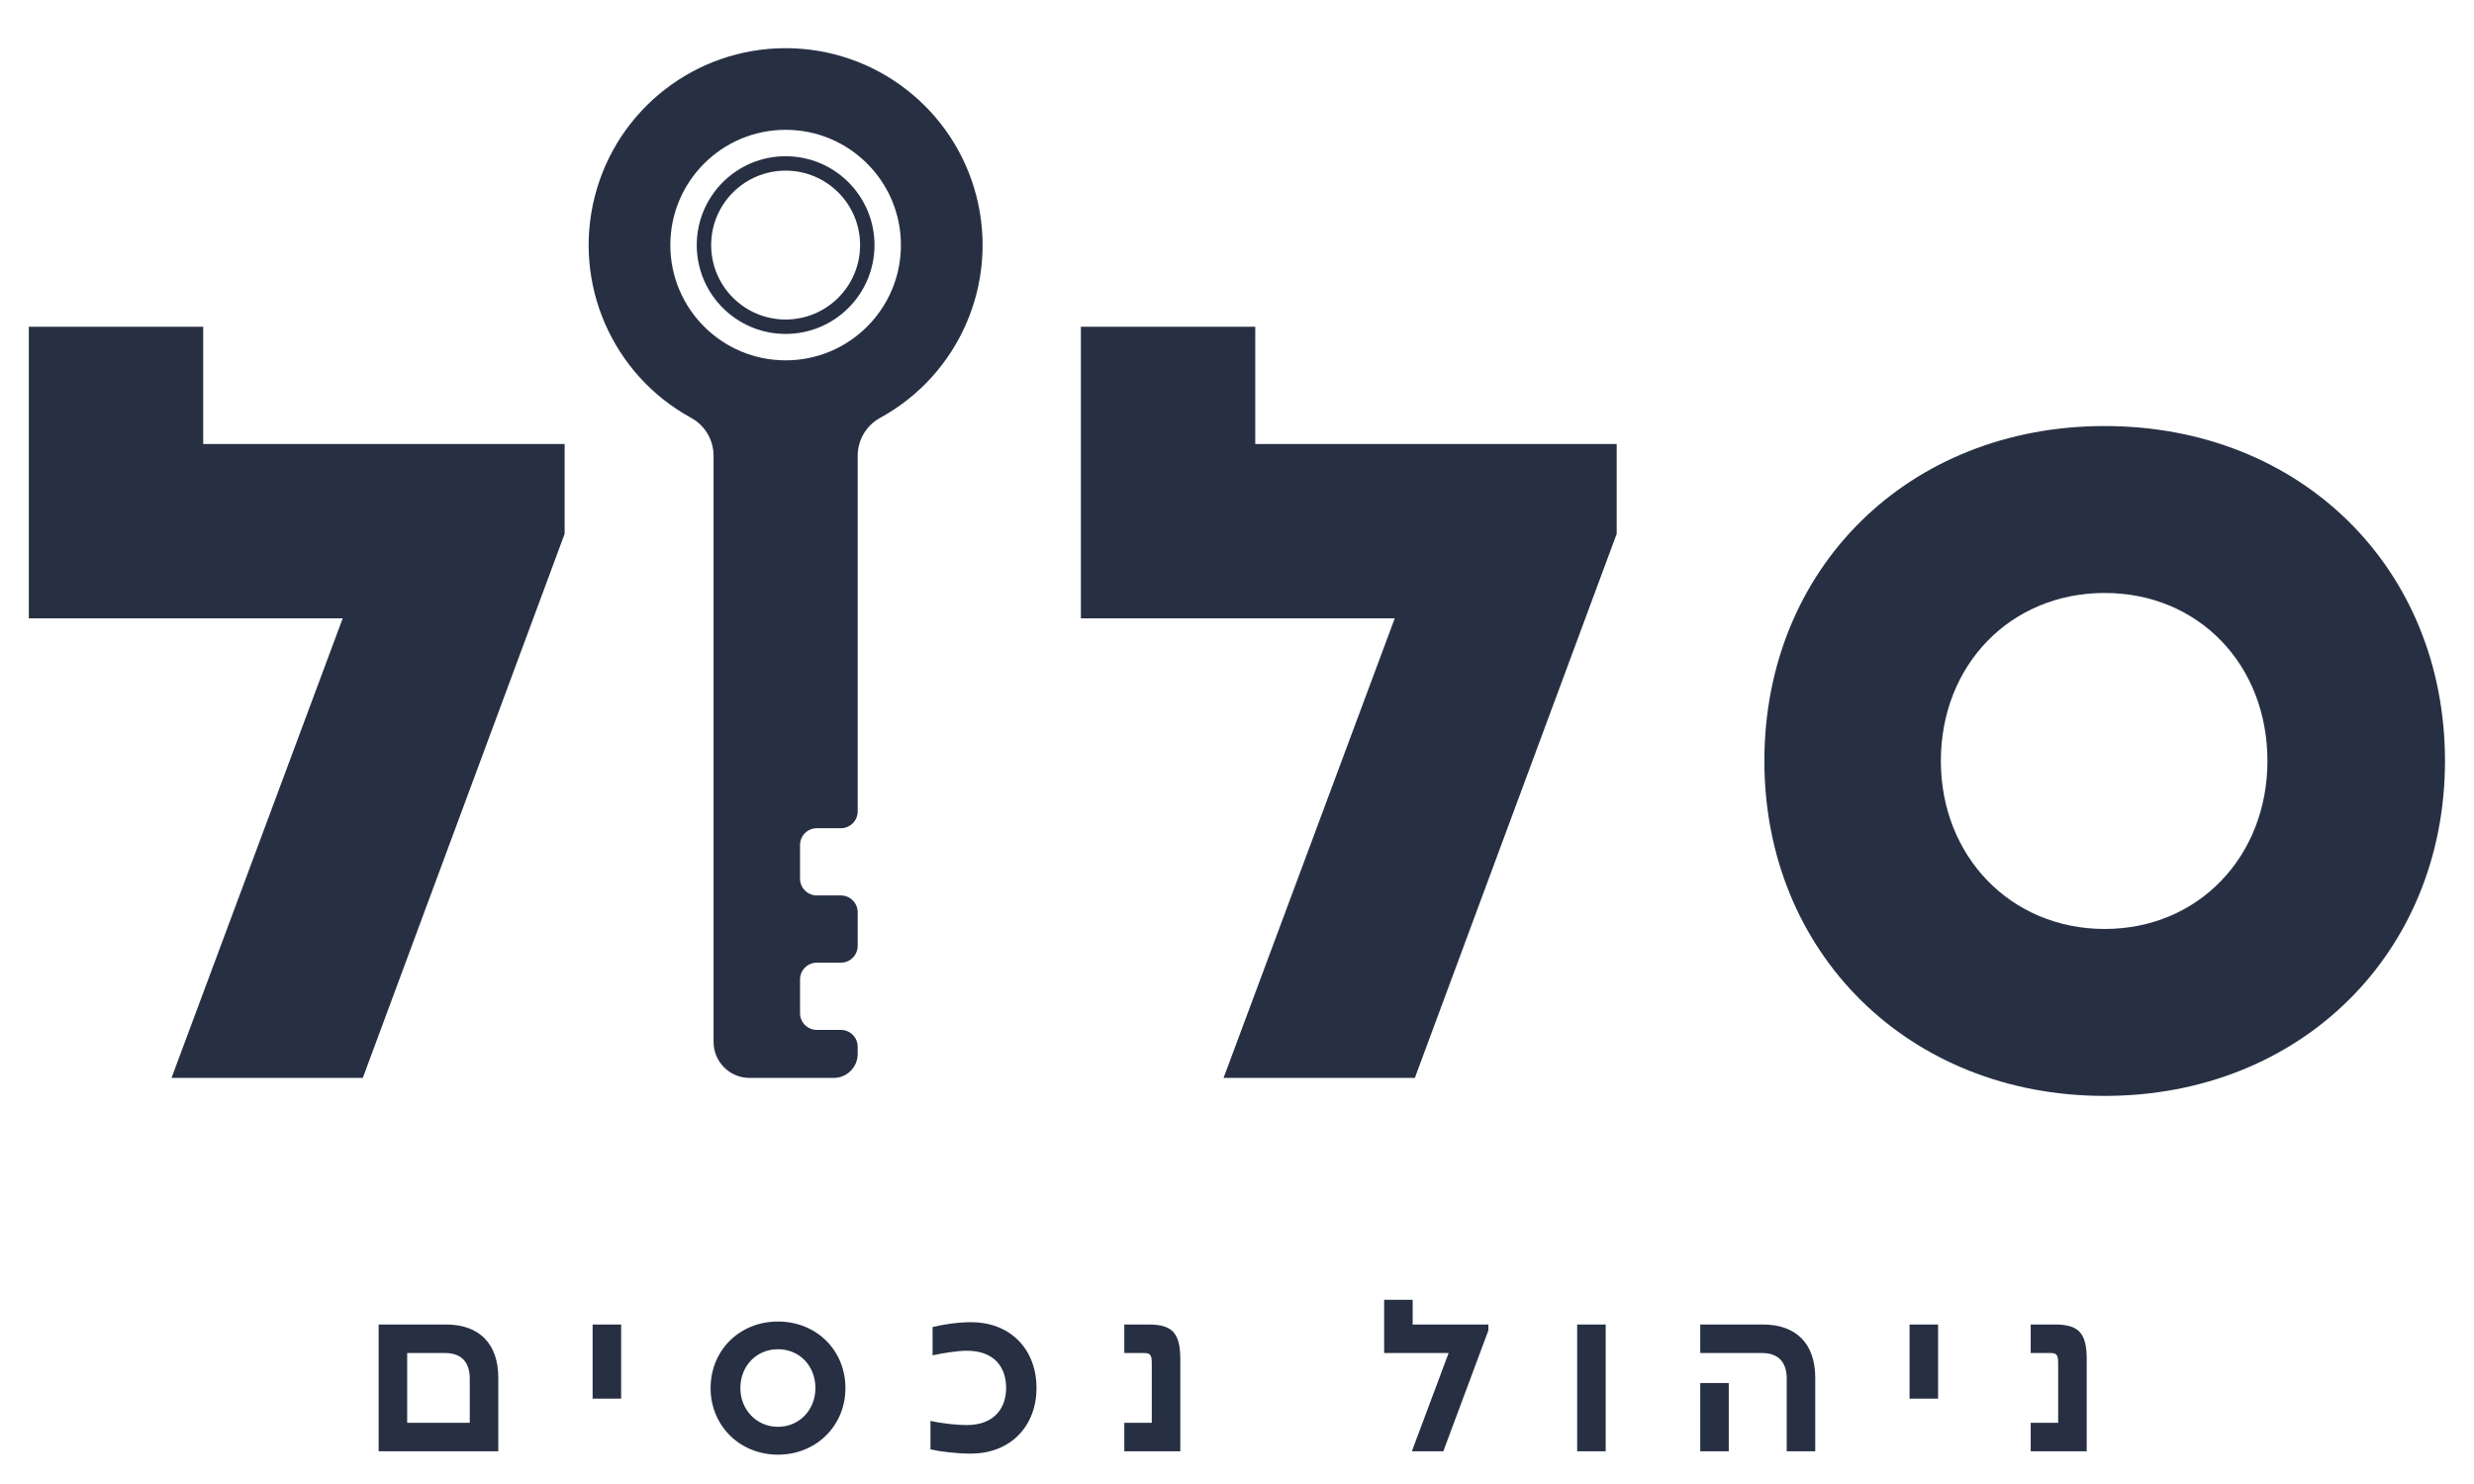
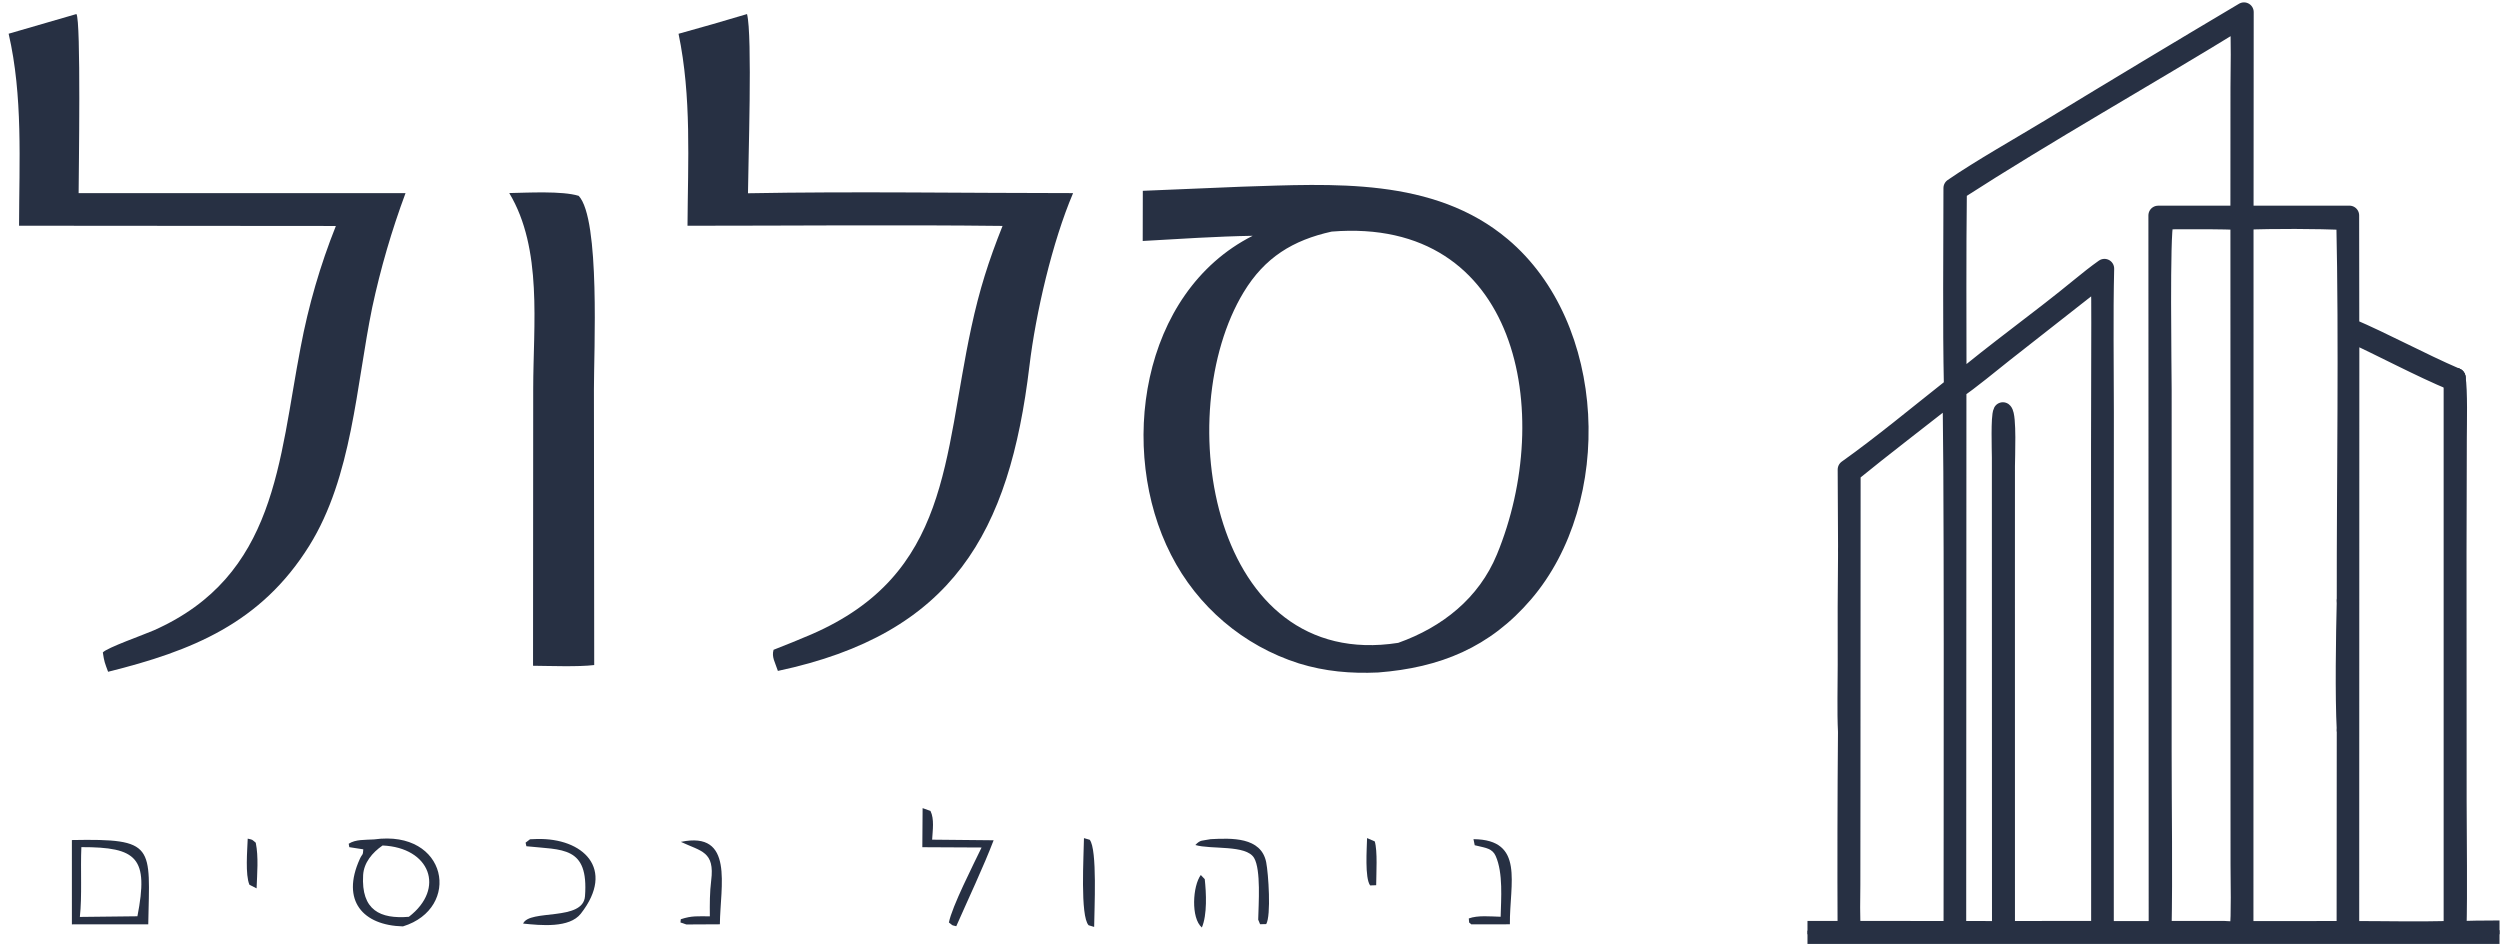
- <svg xmlns="http://www.w3.org/2000/svg" width="515" height="309" viewBox="-256.6 -224.4 515.0 308.9">
-   <path fill="#273043" d="M-220.90 0L-181.08 0L-139.06-113.30L-139.06-132L-214.30-132L-214.30-156.42L-250.60-156.42L-250.60-95.70L-185.26-95.70ZM-1.90 0L37.92 0L79.94-113.30L79.94-132L4.70-132L4.70-156.42L-31.60-156.42L-31.60-95.70L33.74-95.70ZM181.52 3.74C222.44 3.74 252.36-26.18 252.36-66C252.36-106.04 222.44-135.74 181.52-135.74C140.60-135.74 110.68-106.04 110.68-66C110.68-26.18 140.60 3.74 181.52 3.74ZM147.42-66C147.42-86.02 161.94-100.98 181.52-100.98C201.10-100.98 215.40-86.02 215.40-66C215.40-46.20 201.10-31.02 181.52-31.02C161.94-31.02 147.42-46.20 147.42-66Z" />
-   <path fill="#273043" fill-rule="evenodd" d="M-112.74 -137.45A41 41 0 1 1 -73.38 -137.45A9 9 0 0 0 -78.06 -129.56L-78.06 -55.50A3.5 3.5 0 0 1 -81.56 -52.00L-86.56 -52.00A3.5 3.5 0 0 0 -90.06 -48.50L-90.06 -41.50A3.5 3.5 0 0 0 -86.56 -38.00L-81.56 -38.00A3.5 3.5 0 0 1 -78.06 -34.50L-78.06 -27.50A3.5 3.5 0 0 1 -81.56 -24.00L-86.56 -24.00A3.5 3.5 0 0 0 -90.06 -20.50L-90.06 -13.50A3.5 3.5 0 0 0 -86.56 -10.00L-81.56 -10.00A3.5 3.5 0 0 1 -78.06 -6.50L-78.06 -5.00A5 5 0 0 1 -83.06 0.00L-100.56 0.00A7.5 7.5 0 0 1 -108.06 -7.50L-108.06 -129.56A9 9 0 0 0 -112.74 -137.45ZM-117.06 -173.42a24 24 0 1 1 48 0a24 24 0 1 1 -48 0Z" />
-   <circle cx="-93.06" cy="-173.42" r="17" fill="none" stroke="#273043" stroke-width="3" />
-   <path fill="#273043" d="M-177.78 77.74L-152.87 77.74L-152.87 62.43C-152.87 55.34-156.83 51.34-163.74 51.34L-177.78 51.34ZM-171.84 71.80L-171.84 57.28L-163.92 57.28C-160.79 57.28-158.81 58.95-158.81 62.60L-158.81 71.80ZM-133.24 51.34L-133.24 66.78L-127.30 66.78L-127.30 51.34ZM-94.65 78.44C-86.64 78.44-80.61 72.37-80.61 64.58C-80.61 56.71-86.64 50.72-94.65 50.72C-102.65 50.72-108.68 56.71-108.68 64.58C-108.68 72.37-102.65 78.44-94.65 78.44ZM-102.48 64.58C-102.48 59.96-99.13 56.49-94.65 56.49C-90.16 56.49-86.86 59.96-86.86 64.58C-86.86 69.07-90.16 72.64-94.65 72.64C-99.13 72.64-102.48 69.07-102.48 64.58ZM-54.55 78.22C-45.97 78.22-40.83 72.24-40.83 64.54C-40.83 56.84-45.93 50.86-54.51 50.86C-57.28 50.86-60.32 51.34-62.47 51.87L-62.47 57.76C-60.32 57.28-57.24 56.80-55.35 56.80C-49.54 56.80-47.16 60.32-47.16 64.54C-47.16 68.76-49.63 72.28-55.39 72.28C-57.28 72.28-60.76 71.93-62.91 71.40L-62.91 77.34C-60.76 77.83-57.37 78.22-54.55 78.22ZM-22.56 77.74L-10.90 77.74L-10.90 58.60C-10.90 53.19-12.48 51.34-17.50 51.34L-22.56 51.34L-22.56 57.28L-18.38 57.28C-17.10 57.28-16.84 57.76-16.84 59.48L-16.84 71.80L-22.56 71.80ZM37.30 77.74L43.85 77.74L53.23 52.57L53.23 51.34L37.47 51.34L37.47 46.19L31.53 46.19L31.53 57.28L44.95 57.28ZM71.71 51.34L71.71 77.74L77.65 77.74L77.65 51.34ZM97.33 77.74L103.27 77.74L103.27 63.53L97.33 63.53ZM97.33 57.28L110.22 57.28C113.35 57.28 115.33 58.95 115.33 62.60L115.33 77.74L121.27 77.74L121.27 62.43C121.27 55.34 117.31 51.34 110.40 51.34L97.33 51.34ZM140.90 51.34L140.90 66.78L146.84 66.78L146.84 51.34ZM166.12 77.74L177.78 77.74L177.78 58.60C177.78 53.19 176.19 51.34 171.18 51.34L166.12 51.34L166.12 57.28L170.30 57.28C171.57 57.28 171.84 57.76 171.84 59.48L171.84 71.80L166.12 71.80Z" />
+ <svg xmlns="http://www.w3.org/2000/svg" viewBox="0 0 771.7 292" width="772" height="292">
+   <g transform="translate(2 -458)">
+     <path d="M381.367 515.648C409.266 514.797 440.555 512.594 463.453 531.867C494.227 557.758 496.43 612.984 470.656 643.07C457.914 657.953 442.555 664.18 423.398 665.664C414.984 666.047 407.008 665.352 398.937 662.859C381.82 657.414 367.594 645.328 359.461 629.305C342.984 597.156 350.023 548.32 384.68 530.812C373.609 531 361.789 531.781 350.719 532.414L350.75 516.922L381.367 515.648ZM429.609 656.516C443.281 651.648 454.539 642.703 460.109 629.195C478.031 585.742 466.883 524.844 409.062 529.516C397.117 532.164 388.398 537.492 381.891 548.234C359.141 585.828 371.977 665.523 429.609 656.516Z" fill="#273043" />
+     <path d="M228.531 462.344C230.242 468.711 228.875 508.906 228.828 517.68C261.563 517.07 296.328 517.633 329.219 517.633C322.813 532.664 317.703 554.641 315.742 570.992C309.555 622.617 292.055 653.703 238.063 665.18C237.172 662.453 236.078 660.891 236.727 658.656C240.633 657.141 244.508 655.555 248.36 653.914C291.336 635.297 289.102 599.43 297.797 559.086C300.297 547.492 303.063 538.75 307.438 527.766C275.328 527.383 242.32 527.719 210.151 527.711C210.271 507.789 211.438 487.875 207.384 468.43C214.456 466.477 221.507 464.453 228.531 462.344Z" fill="#273043" />
+     <path d="M21.446 462.336C22.891 464.117 22.156 511.367 22.13 517.648L123.076 517.641C118.801 529.148 115.364 540.945 112.79 552.945C107.809 577.188 106.622 605.227 93.347 626.539C78.426 650.484 57.088 659.008 31.23 665.445C30.195 662.664 30.034 662.359 29.603 659.477C30.816 658.031 42.4 653.961 45.355 652.649C83.271 635.813 83.898 600.383 90.689 565.211C93.096 552.414 96.738 539.875 101.566 527.781L3.733 527.703C3.778 507.875 4.95 487.648 0.517 468.414L21.446 462.336Z" fill="#273043" />
+     <path d="M155.104 517.617C160.708 517.516 171.422 516.898 176.55 518.477C183.258 525.625 181.23 566.742 181.255 578.148L181.342 663.367C176.395 663.969 167.704 663.633 162.451 663.586L162.503 578.078C162.514 558.352 165.468 534.852 155.104 517.617Z" fill="#273043" />
+     <path d="M20.046 717.406C46.008 716.914 44.091 719.148 43.631 743.43L20.051 743.445L20.046 717.406ZM22.51 741.148L40.286 740.945C43.804 722.852 40.222 719.578 22.977 719.594C22.672 726.273 23.218 734.852 22.51 741.148Z" fill="#273043" />
+     <path d="M113.348 717.211C136.157 714.047 140.431 738.492 122.285 744.07C109.998 743.774 103.073 736.195 108.955 723.258C109.765 721.477 109.927 722.367 110.035 720.274L105.714 719.602L105.531 718.547C107.688 717.156 110.539 717.391 113.348 717.211ZM124.108 741.109C135.495 732.344 130.608 719.734 115.986 719.086C112.82 721.274 110.212 724.383 109.985 728.211C109.336 739.133 115.314 741.828 124.108 741.109Z" fill="#273043" />
+     <path d="M161.522 717.164C162.22 717.125 162.917 717.101 163.615 717.086C177.843 716.703 188.052 726.234 177.226 740.117C173.679 744.664 164.891 743.758 159.387 743.203C161.341 738.672 177.907 742.578 178.495 734.766C179.673 719.148 171.472 720.516 160.396 719.32L160.152 718.211L161.522 717.164Z" fill="#273043" />
+     <path d="M282.75 707.547L285.18 708.414C286.414 710.93 285.852 714.367 285.695 717.289L304.68 717.477C301.648 725.461 296.656 736.016 293.148 744.016C291.539 743.617 292.32 743.969 290.867 742.867C291.82 737.961 298.414 725.016 300.961 719.711L282.664 719.617L282.75 707.547Z" fill="#273043" />
+     <path d="M371.711 717.133C378.055 716.82 387.289 716.367 388.852 724.281C389.531 727.703 390.414 740.664 388.859 743.359L386.961 743.398L386.383 741.992C386.484 737.234 387.266 726.594 385.117 722.938C382.664 718.773 371.836 720.391 366.969 718.938C368.586 717.258 368.922 717.695 371.711 717.133Z" fill="#273043" />
+     <path d="M208.099 717.969C224.696 714.508 220.245 731.781 220.146 743.422L209.802 743.476L207.978 742.859L208.08 741.859C211.507 740.718 213.43 740.961 217.053 740.968C217.011 737.304 217.005 733.539 217.464 729.914C218.606 720.883 214.416 720.937 208.099 717.969Z" fill="#273043" />
+     <path d="M452.859 717.133C468.758 717.281 463.984 730.82 464.102 743.422L452.211 743.445L451.516 742.867L451.414 741.617C454.164 740.586 458.187 741.016 461.25 741.094C461.375 735.664 462.062 727.578 459.711 722.32C458.68 720 456.57 719.82 454.18 719.227L453.242 719.008L452.859 717.133Z" fill="#273043" />
+     <path d="M332.578 716.812L334.343 717.32C336.75 720.195 335.758 739.102 335.726 744.234L334.015 743.719C331.359 740.898 332.523 722.031 332.578 716.812Z" fill="#273043" />
+     <path d="M368.656 728.203L369.875 729.484C370.336 733.703 370.672 740.469 368.985 744.414C365.555 741.492 366.149 731.563 368.656 728.203Z" fill="#273043" />
+     <path d="M74.345 716.969C76.055 717.383 75.463 717.117 76.831 718.234C77.723 722.68 77.251 727.719 77.085 732.328L74.873 731.211C73.558 728.102 74.208 720.734 74.345 716.969Z" fill="#273043" />
+     <path d="M420 716.797L422.375 717.828C423.273 720.828 422.836 727.742 422.813 731.352L420.945 731.422C419.266 729.078 419.93 720.102 420 716.797Z" fill="#273043" />
+   </g>
+   <svg x="558" y="0" width="213.7" height="292" viewBox="82 -6 322 440">
+     <path d="M149.782 81.497C162.356 72.81 181.908 61.756 195.315 53.62C225.148 35.455 255.078 17.458 285.109 -0.37L285.039 94.233L334.172 94.213L334.234 146.508C350.492 153.456 367.133 162.579 383.695 169.731L382.531 171.338C367.383 165.095 349.531 155.475 334.265 148.485L334.203 427.086C349.086 427.063 367.937 427.524 382.531 426.969L383.336 427.039L384.133 427.117C407.875 426.328 432.273 427.508 456.078 427.024C464.82 426.844 475.14 426.781 483.742 427.672L482.367 427.75L482.469 428.11C472.289 429.258 456.422 428.742 445.812 428.735L384.172 428.711L181.722 428.719H51.67C44.208 428.719 4.145 429.211 -0.392 428.422L-0.059 427.36C6.444 426.453 26.626 427.031 33.955 427.063L100.52 427.055C100.382 396.195 100.444 365.336 100.705 334.477C101.947 327.737 102.226 255.211 100.746 250.014L100.566 212.481C116.437 201.231 134.557 186.196 149.993 174.028C149.353 143.611 149.781 112 149.782 81.497ZM332.726 427.078L332.797 333.708C333.961 328.592 333.687 278.839 332.797 273.481C332.719 215.567 333.836 154.044 332.578 96.474C318.875 95.928 298.812 95.813 285.031 96.403L284.984 427.125L332.726 427.078ZM151.637 82.631C151.28 112.661 151.471 142.944 151.471 172.992C170.002 157.352 190.233 143.076 208.988 127.644C212.495 124.758 216.485 121.592 220.181 118.979C219.654 141.022 220.044 163.965 220.039 186.102L219.988 307.342L220.008 427.094H245.281L245.148 94.231L283.304 94.207L283.336 34.906C283.344 26.713 283.781 12.057 283.047 4.267L282.258 3.485C239.547 29.74 193.51 55.631 151.637 82.631ZM102.974 427.047L149.829 427.071C149.822 403.664 150.294 178.62 149.125 177.067C133.725 189.189 117.316 201.65 102.199 213.983L102.124 363.36L102.075 405.547C102.069 410.641 101.723 422.195 102.413 426.594L102.974 427.047ZM283.312 96.456C273.812 96.093 264.719 96.127 255.226 96.164C252.187 96.261 250.109 95.825 247.812 97.246C245.945 102.373 246.93 166.745 246.93 175.524L246.922 343.611C246.914 370.922 247.422 399.891 246.89 427.055H275.984C279.703 427.125 280.695 427.86 282.992 426.133C283.781 421.633 283.383 401.735 283.367 396.297L283.344 332.4L283.312 96.456ZM218.507 427.055L218.453 202.144L218.569 144.239C218.552 140.323 218.697 125.857 218.018 122.995L173.372 158.031C167.937 162.295 156.711 171.643 151.433 174.984L151.329 427.071L172.368 427.102L172.314 206.914C172.299 203.252 171.776 187.865 172.916 185.696C174.854 187.289 174.015 207.228 174.013 210.89L173.999 261.407L174.014 427.063L218.507 427.055Z" fill="#273043" stroke="#273043" stroke-width="9.041" stroke-linejoin="round" />
+     <path d="M332.797 273.48C333.688 278.839 333.961 328.592 332.797 333.708C331.953 317.8 332.406 289.599 332.797 273.48Z" fill="#273043" stroke="#273043" stroke-width="9.041" stroke-linejoin="round" />
+     <path d="M383.695 169.73C383.016 190.723 383.445 213.293 383.445 234.472L383.438 360.266C383.43 381.953 383.844 405.469 383.336 427.039L382.531 426.969V171.337L383.695 169.73Z" fill="#273043" stroke="#273043" stroke-width="9.041" stroke-linejoin="round" />
+     <path d="M383.695 169.73C384.703 175.443 384.289 191.516 384.274 198.087L384.141 250.87L384.188 366.555C384.195 386.297 384.602 407.531 384.133 427.117L383.336 427.039C383.844 405.469 383.43 381.953 383.438 360.266L383.446 234.472C383.446 213.293 383.016 190.723 383.695 169.73Z" fill="#273043" stroke="#273043" stroke-width="9.041" stroke-linejoin="round" />
+     <path d="M100.746 250.014C102.226 255.211 101.947 327.737 100.706 334.477C100.239 325.097 100.582 312.766 100.579 303.203C100.502 285.474 100.557 267.743 100.746 250.014Z" fill="#273043" stroke="#273043" stroke-width="9.041" stroke-linejoin="round" />
+   </svg>
</svg>
